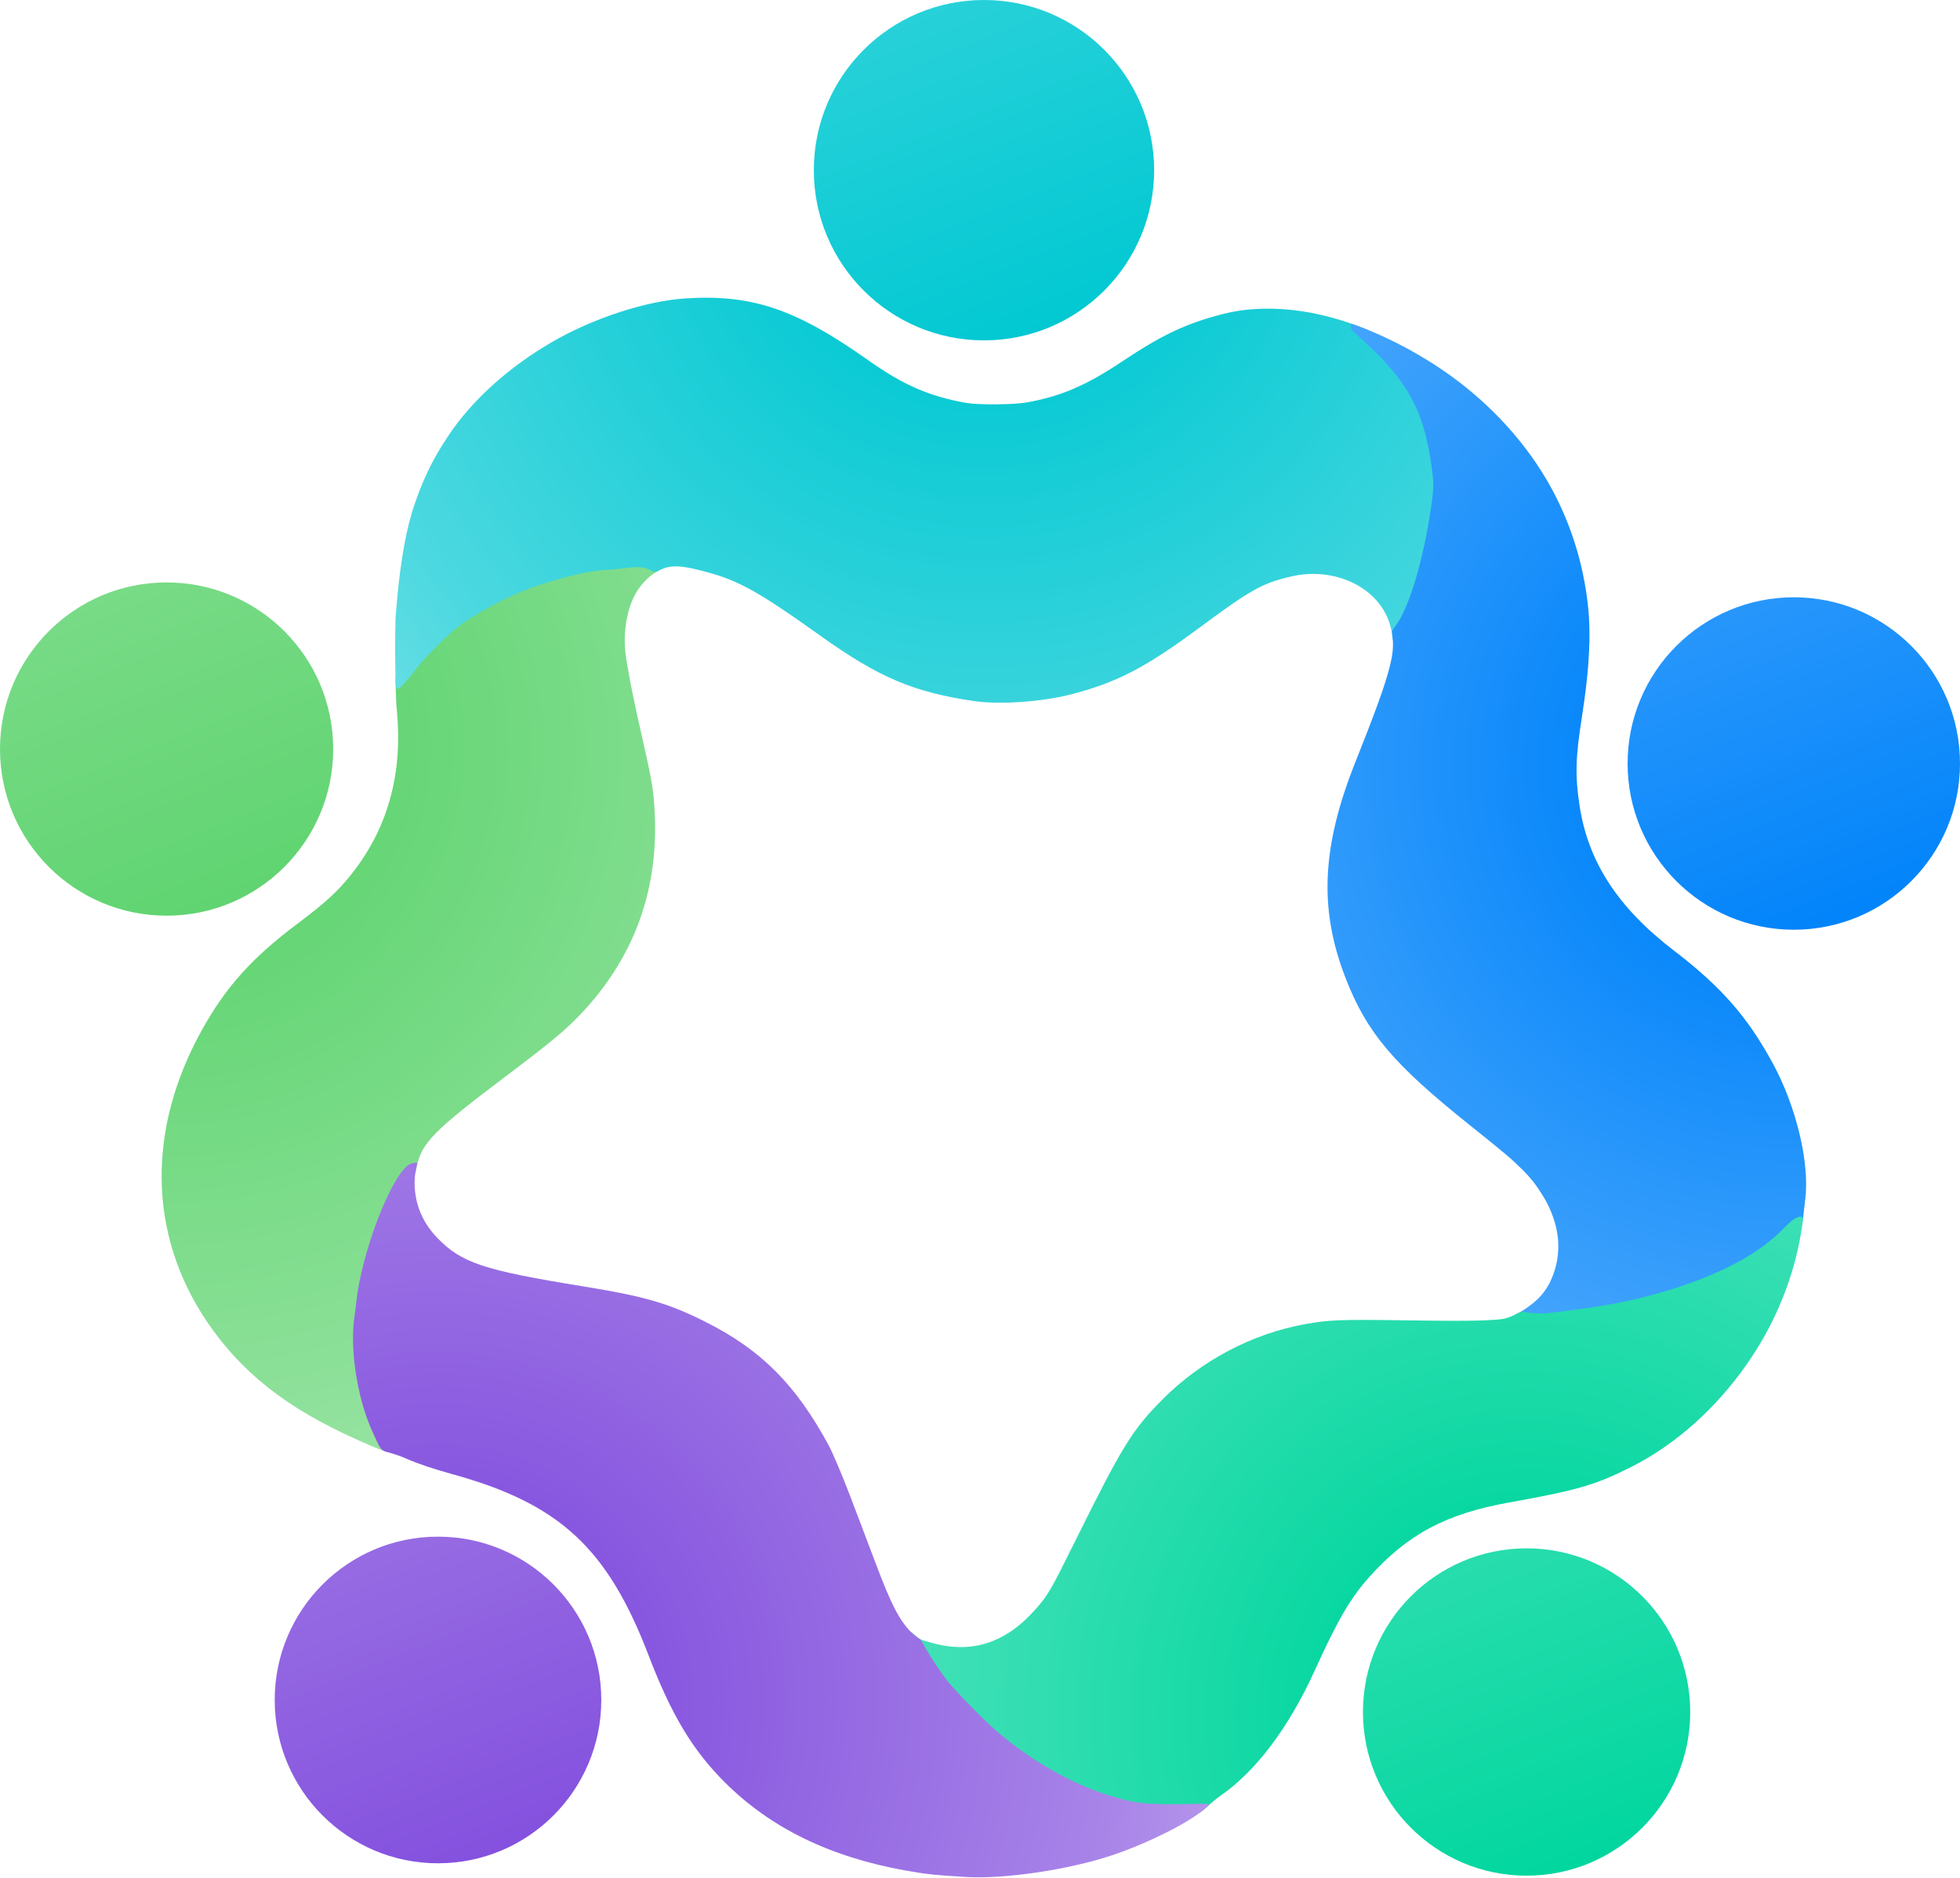
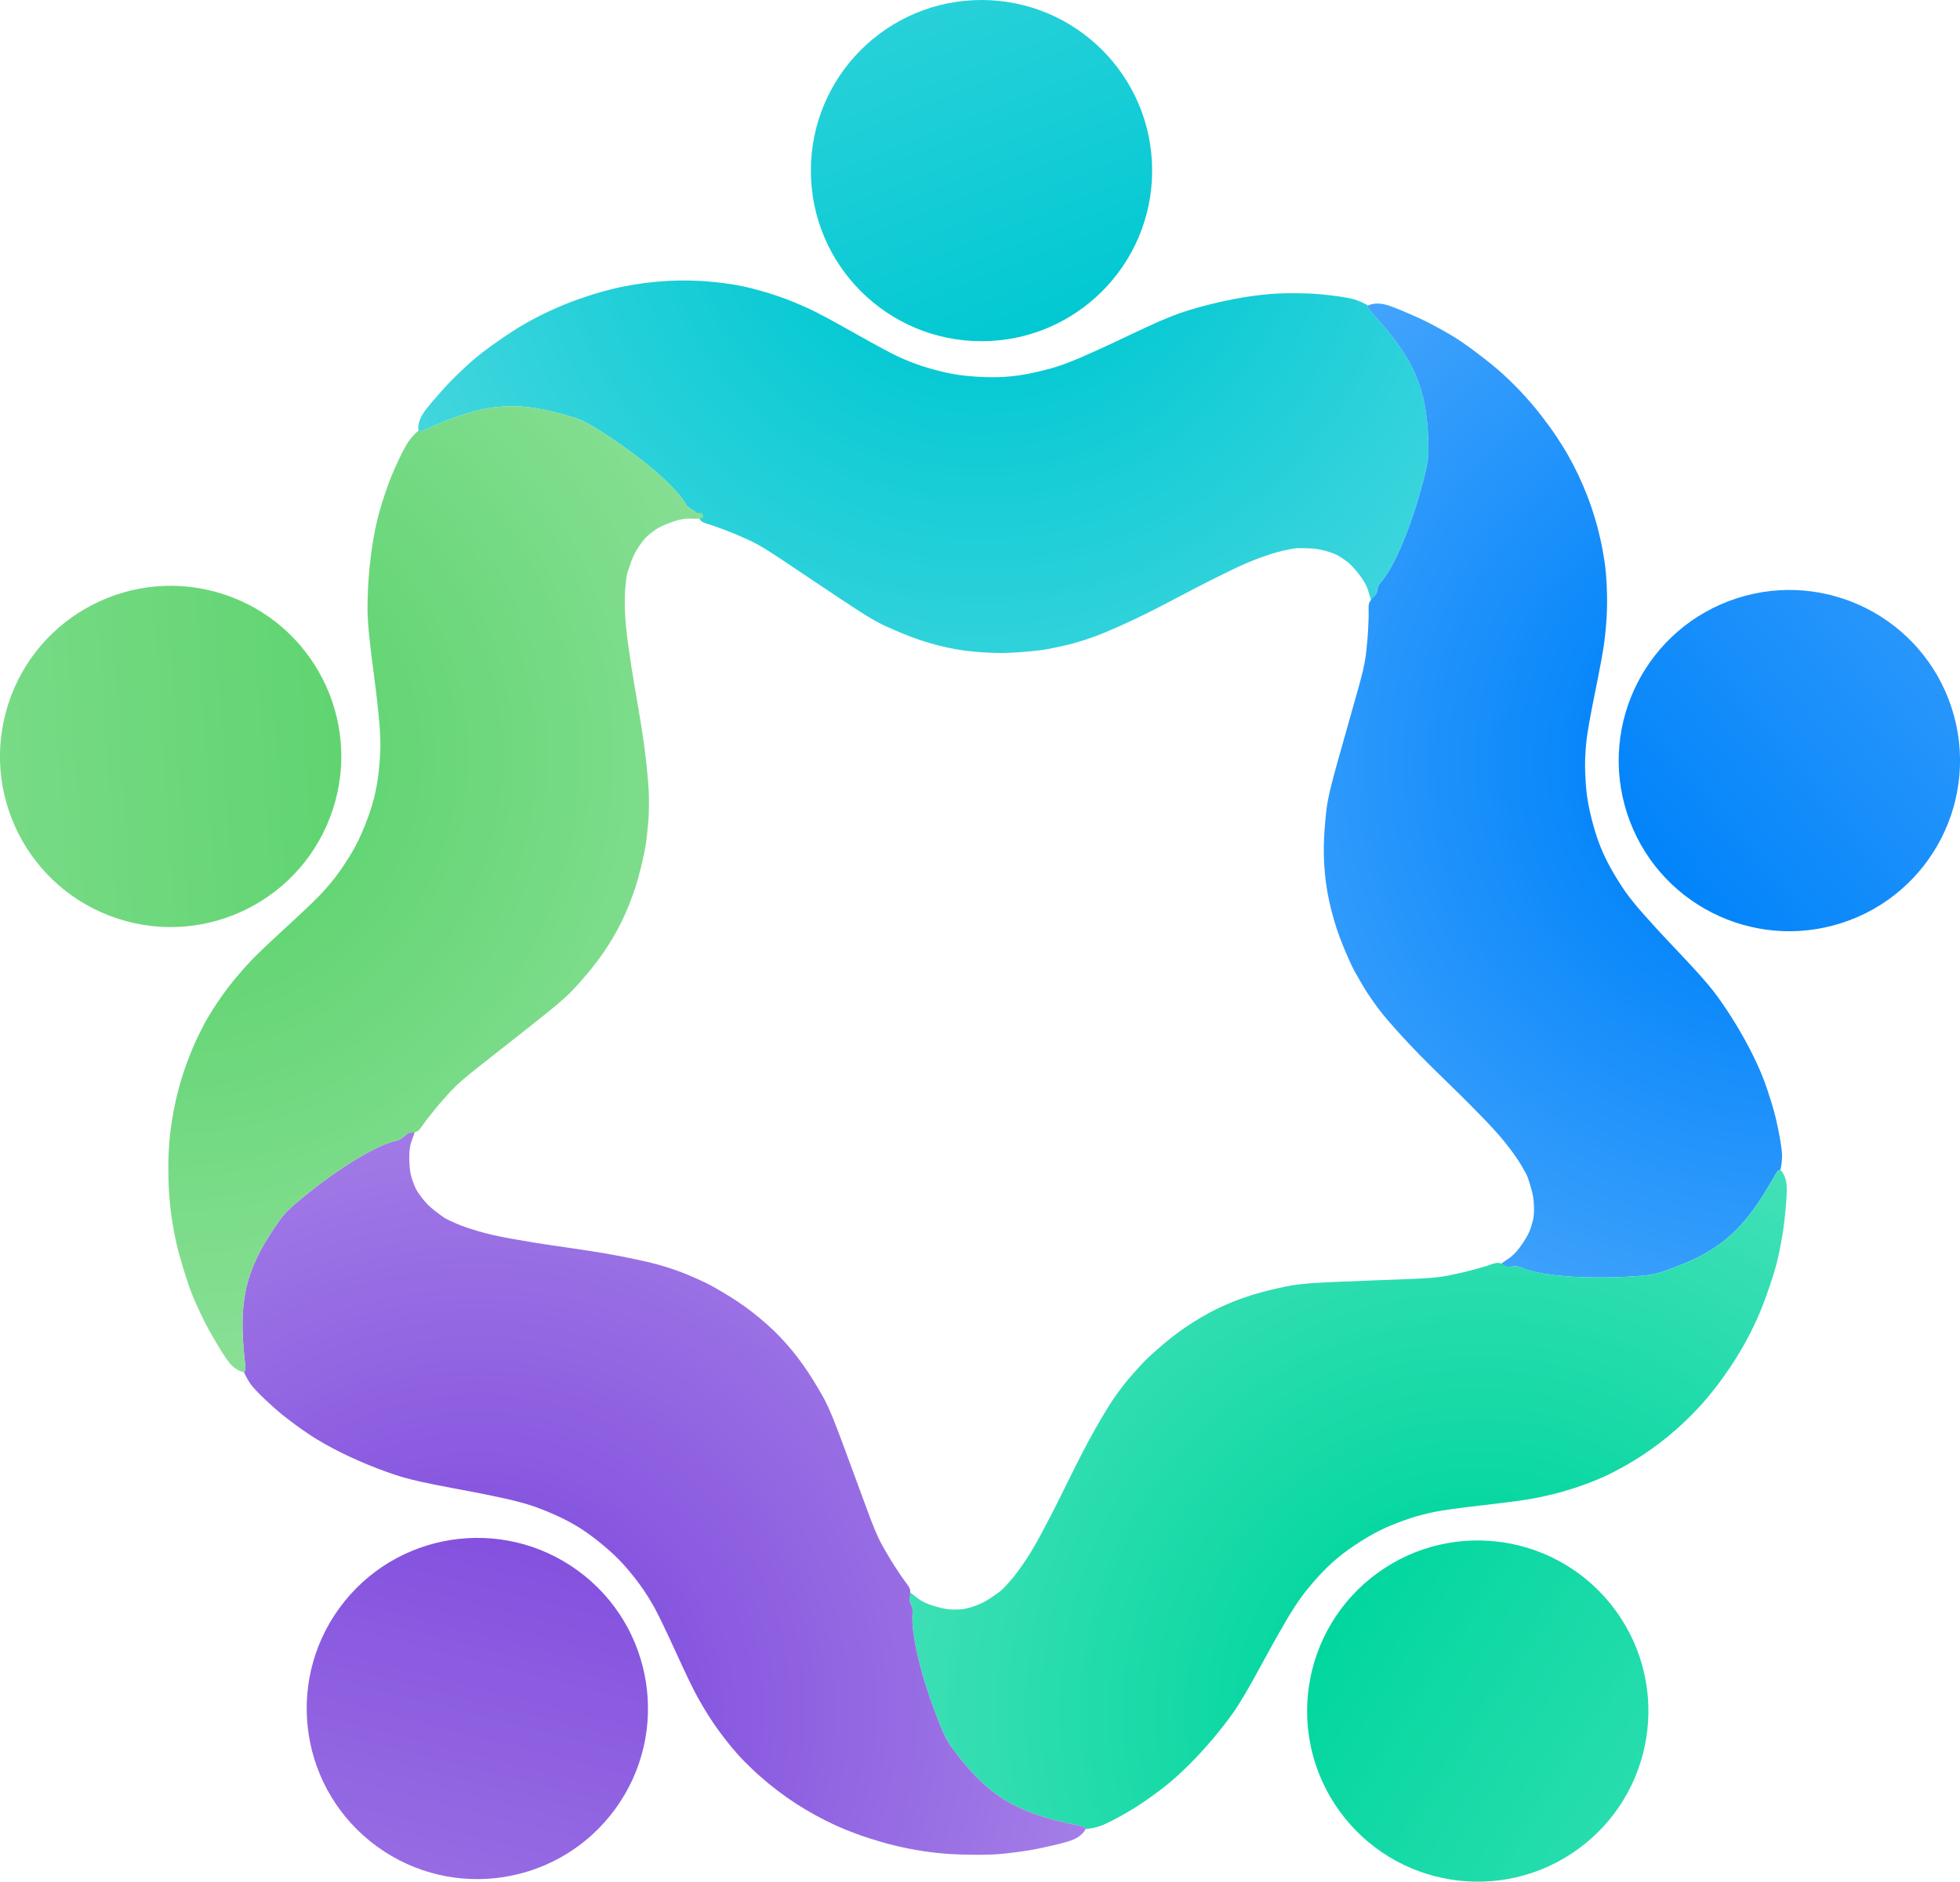
- <svg xmlns="http://www.w3.org/2000/svg" viewBox="8.46 9.17 682.37 653.47" width="682.37" height="653.47" role="img" aria-label="Balsm — five figures joined in a ring">
+ <svg xmlns="http://www.w3.org/2000/svg" viewBox="10.28 9.17 680.45 653.39" width="680.45" height="653.39" role="img" aria-label="Balsm - five identical figures joined in a symmetric ring">
  <defs>
-     <radialGradient id="f-emerald" gradientUnits="userSpaceOnUse" cx="66.46" cy="269.91" r="430">
+     <radialGradient id="f-emerald" gradientUnits="userSpaceOnUse" cx="351.03" cy="68.41" r="430">
      <stop offset="0.12" stop-color="#5FD470" />
      <stop offset="0.55" stop-color="#8FE19B" />
      <stop offset="1" stop-color="#DCF6E0" />
    </radialGradient>
    <radialGradient id="f-teal" gradientUnits="userSpaceOnUse" cx="351.03" cy="68.41" r="430">
      <stop offset="0.12" stop-color="#00C8D2" />
      <stop offset="0.55" stop-color="#4CD8E0" />
      <stop offset="1" stop-color="#C7F3F5" />
    </radialGradient>
-     <radialGradient id="f-blue" gradientUnits="userSpaceOnUse" cx="632.97" cy="274.94" r="430">
+     <radialGradient id="f-blue" gradientUnits="userSpaceOnUse" cx="351.03" cy="68.41" r="430">
      <stop offset="0.12" stop-color="#0083FA" />
      <stop offset="0.55" stop-color="#4CA8FC" />
      <stop offset="1" stop-color="#C7E4FE" />
    </radialGradient>
-     <radialGradient id="f-mint" gradientUnits="userSpaceOnUse" cx="539.94" cy="605.1" r="430">
+     <radialGradient id="f-mint" gradientUnits="userSpaceOnUse" cx="351.03" cy="68.41" r="430">
      <stop offset="0.12" stop-color="#00D69E" />
      <stop offset="0.55" stop-color="#4CE2BB" />
      <stop offset="1" stop-color="#C7F6EA" />
    </radialGradient>
-     <radialGradient id="f-violet" gradientUnits="userSpaceOnUse" cx="160.95" cy="600.91" r="430">
+     <radialGradient id="f-violet" gradientUnits="userSpaceOnUse" cx="351.03" cy="68.41" r="430">
      <stop offset="0.12" stop-color="#8350DE" />
      <stop offset="0.55" stop-color="#A884E8" />
      <stop offset="1" stop-color="#E4D8F8" />
    </radialGradient>
-     <linearGradient id="f-dot-emerald" gradientUnits="userSpaceOnUse" x1="43.3" y1="211.9" x2="89.7" y2="327.9">
+     <linearGradient id="f-dot-emerald" gradientUnits="userSpaceOnUse" x1="327.3" y1="9.2" x2="374.7" y2="127.7">
      <stop offset="0" stop-color="#79DB87" />
      <stop offset="1" stop-color="#5FD470" />
    </linearGradient>
    <linearGradient id="f-dot-teal" gradientUnits="userSpaceOnUse" x1="327.3" y1="9.2" x2="374.7" y2="127.7">
      <stop offset="0" stop-color="#29D1D9" />
      <stop offset="1" stop-color="#00C8D2" />
    </linearGradient>
-     <linearGradient id="f-dot-blue" gradientUnits="userSpaceOnUse" x1="609.8" y1="217.1" x2="656.1" y2="332.8">
+     <linearGradient id="f-dot-blue" gradientUnits="userSpaceOnUse" x1="327.3" y1="9.2" x2="374.7" y2="127.7">
      <stop offset="0" stop-color="#2997FB" />
      <stop offset="1" stop-color="#0083FA" />
    </linearGradient>
-     <linearGradient id="f-dot-mint" gradientUnits="userSpaceOnUse" x1="517.2" y1="548.1" x2="562.7" y2="662.1">
+     <linearGradient id="f-dot-mint" gradientUnits="userSpaceOnUse" x1="327.3" y1="9.2" x2="374.7" y2="127.7">
      <stop offset="0" stop-color="#29DDAE" />
      <stop offset="1" stop-color="#00D69E" />
    </linearGradient>
-     <linearGradient id="f-dot-violet" gradientUnits="userSpaceOnUse" x1="138.2" y1="544.1" x2="183.7" y2="657.8">
+     <linearGradient id="f-dot-violet" gradientUnits="userSpaceOnUse" x1="327.3" y1="9.2" x2="374.7" y2="127.7">
      <stop offset="0" stop-color="#976CE3" />
      <stop offset="1" stop-color="#8350DE" />
    </linearGradient>
+     <path id="ring-petal-shape-smooth" d="M155.54,158.69 C156.43,159.08 156.51,159.06 159.57,157.67 C178.01,149.31 188.92,148.25 206.17,153.16 C211.95,154.82 213.07,155.31 218.26,158.56 C232.66,167.59 245.03,178.17 248.51,184.44 C249.16,185.62 250.66,186.07 251.69,186.94 C252.53,187.65 252.90,189.72 254.12,190.38 C255.34,191.06 256.90,191.31 259.04,192.12 C261.18,192.93 264.19,193.99 266.94,195.23 C269.70,196.47 271.50,197.09 275.57,199.55 C279.64,202.00 285.45,206.07 291.34,209.95 C297.23,213.83 305.99,219.84 310.91,222.85 C315.83,225.85 317.25,226.39 320.88,227.98 C324.51,229.57 328.68,231.19 332.69,232.37 C336.69,233.55 340.71,234.46 344.90,235.05 C349.10,235.64 353.68,235.89 357.86,235.91 C362.05,235.92 366.79,235.46 370.04,235.12 C373.29,234.78 374.93,234.38 377.36,233.87 C379.80,233.35 381.94,232.89 384.66,232.05 C387.39,231.22 389.76,230.50 393.72,228.85 C397.68,227.19 402.34,225.13 408.43,222.13 C414.51,219.13 424.44,213.76 430.24,210.84 C436.03,207.93 439.56,206.22 443.21,204.64 C446.87,203.06 449.62,202.16 452.15,201.36 C454.69,200.56 456.81,200.13 458.44,199.82 C460.07,199.52 460.37,199.50 461.92,199.51 C463.46,199.51 465.85,199.54 467.72,199.84 C469.59,200.14 471.68,200.77 473.12,201.32 C474.57,201.86 475.35,202.40 476.41,203.11 C477.47,203.81 478.42,204.49 479.48,205.56 C480.54,206.63 481.87,208.26 482.76,209.51 C483.65,210.76 484.20,211.65 484.84,213.08 C485.47,214.50 485.99,217.32 486.56,218.07 C487.11,218.79 487.85,218.45 488.21,217.90 C488.63,217.39 487.69,216.52 488.06,215.43 C488.49,214.15 488.54,212.62 489.46,211.63 C494.35,206.39 500.58,191.35 504.72,174.87 C506.21,168.93 506.33,167.71 506.12,161.70 C505.46,143.78 501.08,133.73 487.43,118.77 C485.17,116.29 485.12,116.23 485.22,115.26 C483.98,114.54 481.83,113.40 479.46,112.88 C477.07,112.36 474.53,111.98 471.79,111.68 C469.04,111.37 466.45,111.11 463.01,111.04 C459.57,110.97 455.28,110.93 451.15,111.27 C447.01,111.62 442.60,112.25 438.19,113.11 C433.78,113.96 428.88,115.15 424.69,116.40 C420.50,117.65 418.46,118.31 413.06,120.63 C407.65,122.95 397.62,127.87 392.25,130.30 C386.87,132.73 384.06,133.97 380.79,135.21 C377.52,136.45 375.52,137.02 372.64,137.75 C369.75,138.48 366.53,139.18 363.51,139.58 C360.48,139.98 357.77,140.19 354.47,140.16 C351.18,140.14 347.04,139.88 343.74,139.44 C340.44,139.01 337.63,138.34 334.70,137.55 C331.76,136.76 329.08,135.91 326.13,134.72 C323.19,133.53 321.85,132.96 317.04,130.42 C312.22,127.88 302.10,122.05 297.26,119.48 C292.41,116.90 290.98,116.27 287.95,114.96 C284.93,113.64 282.17,112.59 279.10,111.58 C276.03,110.57 272.45,109.57 269.54,108.89 C266.63,108.21 264.26,107.86 261.62,107.50 C258.98,107.14 256.35,106.90 253.72,106.74 C251.09,106.59 248.47,106.54 245.86,106.58 C243.25,106.62 240.65,106.77 238.07,107.01 C235.50,107.24 232.94,107.57 230.40,107.99 C227.87,108.41 225.51,108.87 222.87,109.52 C220.23,110.17 217.43,110.96 214.58,111.89 C211.73,112.83 208.74,113.88 205.76,115.12 C202.77,116.36 199.63,117.79 196.68,119.33 C193.73,120.86 191.23,122.27 188.04,124.33 C184.85,126.40 180.51,129.43 177.54,131.72 C174.58,134.02 172.53,135.95 170.26,138.09 C167.99,140.24 166.17,142.04 163.93,144.57 C161.70,147.10 158.20,150.93 156.85,153.26 C155.44,155.66 155.41,157.62 155.54,158.69 Z" />
+     <circle id="dot-petal-shape" cx="351.03" cy="68.41" r="59.24" />
    <clipPath id="ring-clip">
-       <path d="M247.38,113.02 C216.76,114.92 181.30,135.47 164.36,161.12 C152.92,178.46 148.55,193.47 146.23,223.35 C145.81,228.72 146.07,251.25 146.61,256.75 C148.77,278.60 143.36,297.79 130.55,313.78 C125.91,319.57 121.52,323.59 112.13,330.62 C96.32,342.45 87.18,352.59 78.85,367.52 C59.57,402.08 60.06,438.58 80.20,468.76 C92.08,486.56 108.33,499.45 132.38,510.14 C140.82,513.89 141.48,514.16 144.33,514.91 C145.73,515.27 148.28,516.19 150.00,516.94 C154.16,518.75 159.19,520.44 165.85,522.28 C203.22,532.57 219.93,547.99 234.26,585.37 C242.18,606.05 249.54,618.32 260.74,629.51 C276.66,645.41 297.32,655.52 323.50,660.23 C330.69,661.53 333.38,661.82 344.50,662.51 C357.97,663.34 380.11,660.09 395.38,655.05 C408.87,650.60 423.66,643.01 429.12,637.73 C430.23,636.67 432.15,635.09 433.42,634.21 C445.81,625.61 457.15,610.51 466.25,590.50 C474.22,572.97 478.62,565.44 485.16,558.12 C498.45,543.27 511.94,536.08 533.88,532.16 C557.58,527.92 564.05,526.04 576.50,519.73 C608.42,503.56 632.25,468.97 636.23,433.00 C636.51,430.45 636.86,427.42 637.00,426.25 C638.48,413.67 633.75,394.16 625.57,379.13 C616.79,363.03 607.60,352.57 591.08,339.93 C571.78,325.16 561.36,309.15 558.40,289.72 C556.81,279.30 556.96,273.03 559.12,259.25 C561.93,241.36 562.51,230.07 561.18,218.87 C556.75,181.54 534.49,150.14 498.63,130.62 C475.44,118.00 452.89,113.70 434.50,118.40 C421.37,121.76 413.18,125.62 398.82,135.20 C386.48,143.43 377.56,147.22 365.63,149.30 C361.25,150.06 348.92,150.14 344.88,149.42 C332.00,147.15 322.91,143.19 310.61,134.48 C285.60,116.78 270.34,111.60 247.38,113.02 M250.75,207.34 C264.66,210.63 271.02,214.03 294.12,230.50 C314.39,244.96 326.39,250.07 347.38,253.18 C356.63,254.54 371.60,253.48 382.00,250.71 C397.60,246.56 407.45,241.41 425.75,227.87 C443.93,214.41 447.88,212.19 457.88,209.85 C473.38,206.22 488.91,213.90 492.48,226.96 C494.86,235.66 493.22,242.05 480.28,274.57 C468.58,303.98 467.61,325.65 476.91,349.59 C484.28,368.55 493.44,379.44 519.75,400.49 C532.85,410.97 535.03,412.82 538.50,416.40 C550.66,428.98 554.11,443.04 548.08,455.48 C545.42,460.97 538.61,466.46 532.38,468.14 C529.67,468.87 518.20,469.06 496.88,468.75 C475.35,468.44 471.14,468.60 463.12,470.03 C444.46,473.36 426.67,482.73 413.12,496.36 C402.70,506.84 399.17,512.55 383.24,544.69 C374.24,562.86 373.36,564.37 369.04,569.27 C358.57,581.13 346.77,584.95 332.75,580.99 C328.66,579.83 328.57,579.78 326.04,577.53 C321.86,573.80 318.77,567.90 313.15,552.88 C311.40,548.20 309.14,542.24 308.13,539.62 C307.12,537.01 305.43,532.57 304.37,529.75 C302.04,523.55 298.34,514.82 296.95,512.25 C285.54,491.18 273.54,479.12 254.26,469.39 C241.27,462.83 232.96,460.42 211.13,456.88 C176.63,451.28 169.06,448.75 160.61,439.97 C154.01,433.12 151.47,424.15 153.56,415.10 C155.50,406.75 159.51,402.70 184.63,383.75 C199.65,372.43 205.08,367.94 210.01,362.82 C229.51,342.57 238.27,318.12 236.25,289.62 C235.77,282.92 235.28,280.18 231.72,264.50 C227.26,244.84 225.84,236.32 226.08,230.50 C226.45,221.23 229.26,214.44 234.55,209.99 C239.14,206.14 243.00,205.51 250.75,207.34" id="ring-clip-path" />
+       <use href="#ring-petal-shape-smooth" />
+       <use href="#ring-petal-shape-smooth" transform="rotate(72 350.27 363.854)" />
+       <use href="#ring-petal-shape-smooth" transform="rotate(144 350.27 363.854)" />
+       <use href="#ring-petal-shape-smooth" transform="rotate(216 350.27 363.854)" />
+       <use href="#ring-petal-shape-smooth" transform="rotate(288 350.27 363.854)" />
    </clipPath>
  </defs>
  <g id="ring" clip-path="url(#ring-clip)">
-     <path id="ring-left" fill="url(#f-emerald)" d="M223.25,203.90 C222.08,204.09 219.27,204.35 217.00,204.49 C210.98,204.83 203.88,206.41 193.62,209.68 C184.99,212.42 175.26,217.28 166.25,223.34 C161.65,226.44 152.91,235.41 147.14,242.97 C145.77,244.76 145.71,246.34 146.64,256.62 C148.66,279.02 143.38,297.77 130.55,313.79 C125.91,319.58 121.52,323.59 112.12,330.62 C96.32,342.45 87.17,352.59 78.85,367.52 C59.57,402.08 60.05,438.58 80.20,468.76 C92.29,486.88 108.27,499.43 133.47,510.62 C146.61,516.45 146.80,516.40 142.94,508.34 C137.96,497.98 136.80,494.18 135.24,483.18 C134.42,477.36 134.32,474.11 134.86,470.50 C135.06,469.19 135.35,466.89 135.51,465.38 C137.07,450.47 145.83,425.88 151.96,419.19 C152.84,418.23 153.00,417.85 153.51,415.40 C155.28,406.95 159.32,402.84 184.63,383.75 C199.65,372.43 205.08,367.94 210.01,362.82 C229.51,342.57 238.27,318.12 236.25,289.62 C235.77,282.92 235.28,280.18 231.72,264.50 C229.34,254.03 226.66,240.45 226.23,236.75 C224.73,223.68 229.55,211.79 238.00,207.71 C243.66,204.99 233.15,202.27 223.25,203.90" />
-     <path id="ring-top" fill="url(#f-teal)" d="M247.38,113.02 C233.36,113.89 214.77,119.97 200.31,128.41 C177.90,141.49 163.36,157.75 154.78,179.31 C150.03,191.25 147.96,201.84 146.25,223.00 C146.12,224.58 146.01,231.02 146.00,237.31 C146.00,251.96 145.59,251.68 153.22,242.12 C157.37,236.92 165.66,228.75 169.25,226.34 C178.27,220.28 187.99,215.42 196.62,212.68 C206.78,209.44 214.03,207.82 219.75,207.51 C221.88,207.40 224.97,207.10 226.61,206.86 C230.38,206.30 233.03,206.57 235.15,207.72 C236.51,208.46 236.51,208.46 237.94,207.73 C241.43,205.96 244.47,205.87 250.75,207.34 C264.63,210.61 271.02,214.02 294.12,230.50 C314.39,244.96 326.39,250.07 347.38,253.18 C356.63,254.54 371.60,253.48 382.00,250.71 C397.60,246.56 407.45,241.41 425.75,227.87 C443.93,214.41 447.88,212.19 457.88,209.85 C472.84,206.35 487.96,213.38 492.09,225.75 C492.64,227.41 492.83,228.27 493.39,231.69 C493.78,234.08 497.30,231.06 499.75,226.23 C502.22,221.39 507.06,204.92 508.49,196.55 C511.14,181.00 511.15,172.92 508.53,160.24 C507.26,154.10 503.68,145.60 500.07,140.12 C495.98,133.92 487.41,125.13 484.13,123.76 C467.34,116.75 448.79,114.75 434.50,118.40 C421.37,121.76 413.18,125.62 398.82,135.20 C386.48,143.43 377.56,147.22 365.63,149.30 C361.25,150.06 348.92,150.14 344.88,149.42 C332.00,147.15 322.91,143.19 310.61,134.48 C285.60,116.78 270.34,111.60 247.38,113.02" />
-     <path id="ring-right" fill="url(#f-blue)" d="M478.76,122.79 C478.76,123.85 478.82,123.92 481.57,126.36 C498.10,141.03 504.00,151.45 506.76,170.83 C507.68,177.33 507.68,178.67 506.75,185.29 C504.14,203.66 499.08,220.70 494.37,226.96 C492.98,228.81 492.98,228.81 493.29,231.24 C494.10,237.77 491.58,246.17 480.28,274.57 C468.58,303.98 467.61,325.65 476.91,349.59 C484.28,368.55 493.44,379.44 519.75,400.49 C537.83,414.95 541.03,418.03 545.55,425.30 C551.71,435.22 552.64,446.08 548.12,455.40 C545.99,459.81 542.56,463.17 537.28,466.01 C534.47,467.53 534.16,468.03 535.62,468.64 C537.85,469.57 547.73,469.72 553.50,468.92 C555.08,468.69 558.57,468.22 561.25,467.87 C574.39,466.12 584.65,463.86 595.38,460.33 C612.51,454.70 623.92,448.34 632.68,439.55 C635.84,436.37 635.84,436.37 636.28,432.50 C636.52,430.37 636.83,427.61 636.98,426.37 C638.48,413.67 633.79,394.23 625.56,379.13 C616.79,363.03 607.59,352.57 591.07,339.93 C571.78,325.16 561.36,309.15 558.40,289.72 C556.81,279.30 556.96,273.03 559.12,259.25 C563.50,231.36 562.69,215.65 555.83,195.50 C545.08,163.94 518.43,137.41 483.50,123.50 C478.33,121.45 478.75,121.51 478.76,122.79" />
-     <path id="ring-lower-right" fill="url(#f-mint)" d="M633.12,433.48 C632.44,433.87 630.70,435.43 629.25,436.92 C621.41,445.06 609.26,451.78 592.38,457.33 C580.47,461.25 568.72,463.69 552.62,465.62 C550.84,465.83 548.50,466.12 547.42,466.26 C545.38,466.53 540.13,466.23 538.93,465.77 C538.43,465.58 537.90,465.74 536.10,466.64 C531.42,468.95 526.94,469.19 496.88,468.75 C475.35,468.44 471.14,468.60 463.12,470.03 C444.46,473.36 426.67,482.73 413.12,496.36 C402.70,506.84 399.17,512.55 383.24,544.69 C374.24,562.86 373.36,564.37 369.04,569.27 C358.58,581.13 346.75,584.95 332.76,580.99 C328.53,579.79 328.69,579.86 326.83,578.23 C325.38,576.96 325.38,576.96 325.30,578.37 C325.15,581.25 326.71,584.78 330.87,591.00 C334.84,596.91 335.57,597.82 341.26,603.85 C356.42,619.92 372.52,630.79 389.63,636.49 C399.46,639.76 404.14,640.40 417.63,640.31 C426.98,640.25 426.38,640.38 428.97,637.88 C430.16,636.75 432.16,635.10 433.42,634.22 C445.84,625.58 457.15,610.51 466.25,590.50 C474.22,572.97 478.62,565.44 485.16,558.13 C498.45,543.27 511.94,536.08 533.88,532.16 C557.58,527.93 564.05,526.04 576.50,519.73 C607.89,503.83 632.26,468.86 636.13,434.19 C636.32,432.43 635.34,432.20 633.13,433.48" />
-     <path id="ring-lower-left" fill="url(#f-violet)" d="M150.46,414.82 C144.09,419.69 134.25,445.73 132.50,462.38 C132.35,463.89 132.06,466.19 131.86,467.50 C130.20,478.50 132.78,495.52 137.79,506.75 C141.14,514.26 140.94,514.00 144.25,514.90 C145.83,515.32 148.47,516.26 150.12,516.99 C154.14,518.74 159.22,520.45 165.85,522.28 C203.22,532.57 219.93,547.99 234.25,585.38 C242.18,606.05 249.54,618.32 260.74,629.51 C276.66,645.41 297.32,655.53 323.50,660.24 C330.69,661.53 333.38,661.82 344.50,662.51 C357.97,663.34 380.11,660.10 395.38,655.06 C408.36,650.77 424.54,642.53 428.88,638.00 C429.88,636.96 429.88,636.96 422.00,637.12 C407.19,637.44 402.86,636.90 392.62,633.49 C379.38,629.08 364.79,620.30 353.24,609.79 C349.06,605.99 339.91,596.45 337.88,593.77 C335.62,590.78 331.13,583.91 330.17,581.96 C329.62,580.84 328.95,579.86 328.55,579.60 C323.08,576.07 319.50,569.84 313.15,552.87 C311.40,548.20 309.14,542.24 308.13,539.62 C307.12,537.01 305.43,532.57 304.37,529.75 C302.04,523.55 298.34,514.82 296.95,512.25 C285.54,491.17 273.54,479.12 254.26,469.39 C241.27,462.83 232.96,460.42 211.13,456.87 C176.63,451.28 169.06,448.74 160.61,439.97 C154.33,433.45 151.52,424.20 153.34,416.04 C153.57,415.04 153.75,414.17 153.75,414.11 C153.75,413.59 151.41,414.10 150.46,414.82" />
+     <g id="ring-top" fill="url(#f-teal)">
+       <use href="#ring-petal-shape-smooth" />
+     </g>
+     <g id="ring-right" fill="url(#f-blue)" transform="rotate(72 350.27 363.854)">
+       <use href="#ring-petal-shape-smooth" />
+     </g>
+     <g id="ring-lower-right" fill="url(#f-mint)" transform="rotate(144 350.27 363.854)">
+       <use href="#ring-petal-shape-smooth" />
+     </g>
+     <g id="ring-lower-left" fill="url(#f-violet)" transform="rotate(216 350.27 363.854)">
+       <use href="#ring-petal-shape-smooth" />
+     </g>
+     <g id="ring-left" fill="url(#f-emerald)" transform="rotate(288 350.27 363.854)">
+       <use href="#ring-petal-shape-smooth" />
+     </g>
  </g>
  <g id="dots">
-     <circle id="dot-left" fill="url(#f-dot-emerald)" cx="66.46" cy="269.91" r="58.0" />
-     <circle id="dot-top" fill="url(#f-dot-teal)" cx="351.03" cy="68.41" r="59.24" />
-     <circle id="dot-right" fill="url(#f-dot-blue)" cx="632.97" cy="274.94" r="57.86" />
-     <circle id="dot-lower-right" fill="url(#f-dot-mint)" cx="539.94" cy="605.1" r="56.97" />
-     <circle id="dot-lower-left" fill="url(#f-dot-violet)" cx="160.95" cy="600.91" r="56.85" />
+     <g id="dot-top" fill="url(#f-dot-teal)">
+       <use href="#dot-petal-shape" />
+     </g>
+     <g id="dot-right" fill="url(#f-dot-blue)" transform="rotate(72 350.27 363.854)">
+       <use href="#dot-petal-shape" />
+     </g>
+     <g id="dot-lower-right" fill="url(#f-dot-mint)" transform="rotate(144 350.27 363.854)">
+       <use href="#dot-petal-shape" />
+     </g>
+     <g id="dot-lower-left" fill="url(#f-dot-violet)" transform="rotate(216 350.27 363.854)">
+       <use href="#dot-petal-shape" />
+     </g>
+     <g id="dot-left" fill="url(#f-dot-emerald)" transform="rotate(288 350.27 363.854)">
+       <use href="#dot-petal-shape" />
+     </g>
  </g>
</svg>
